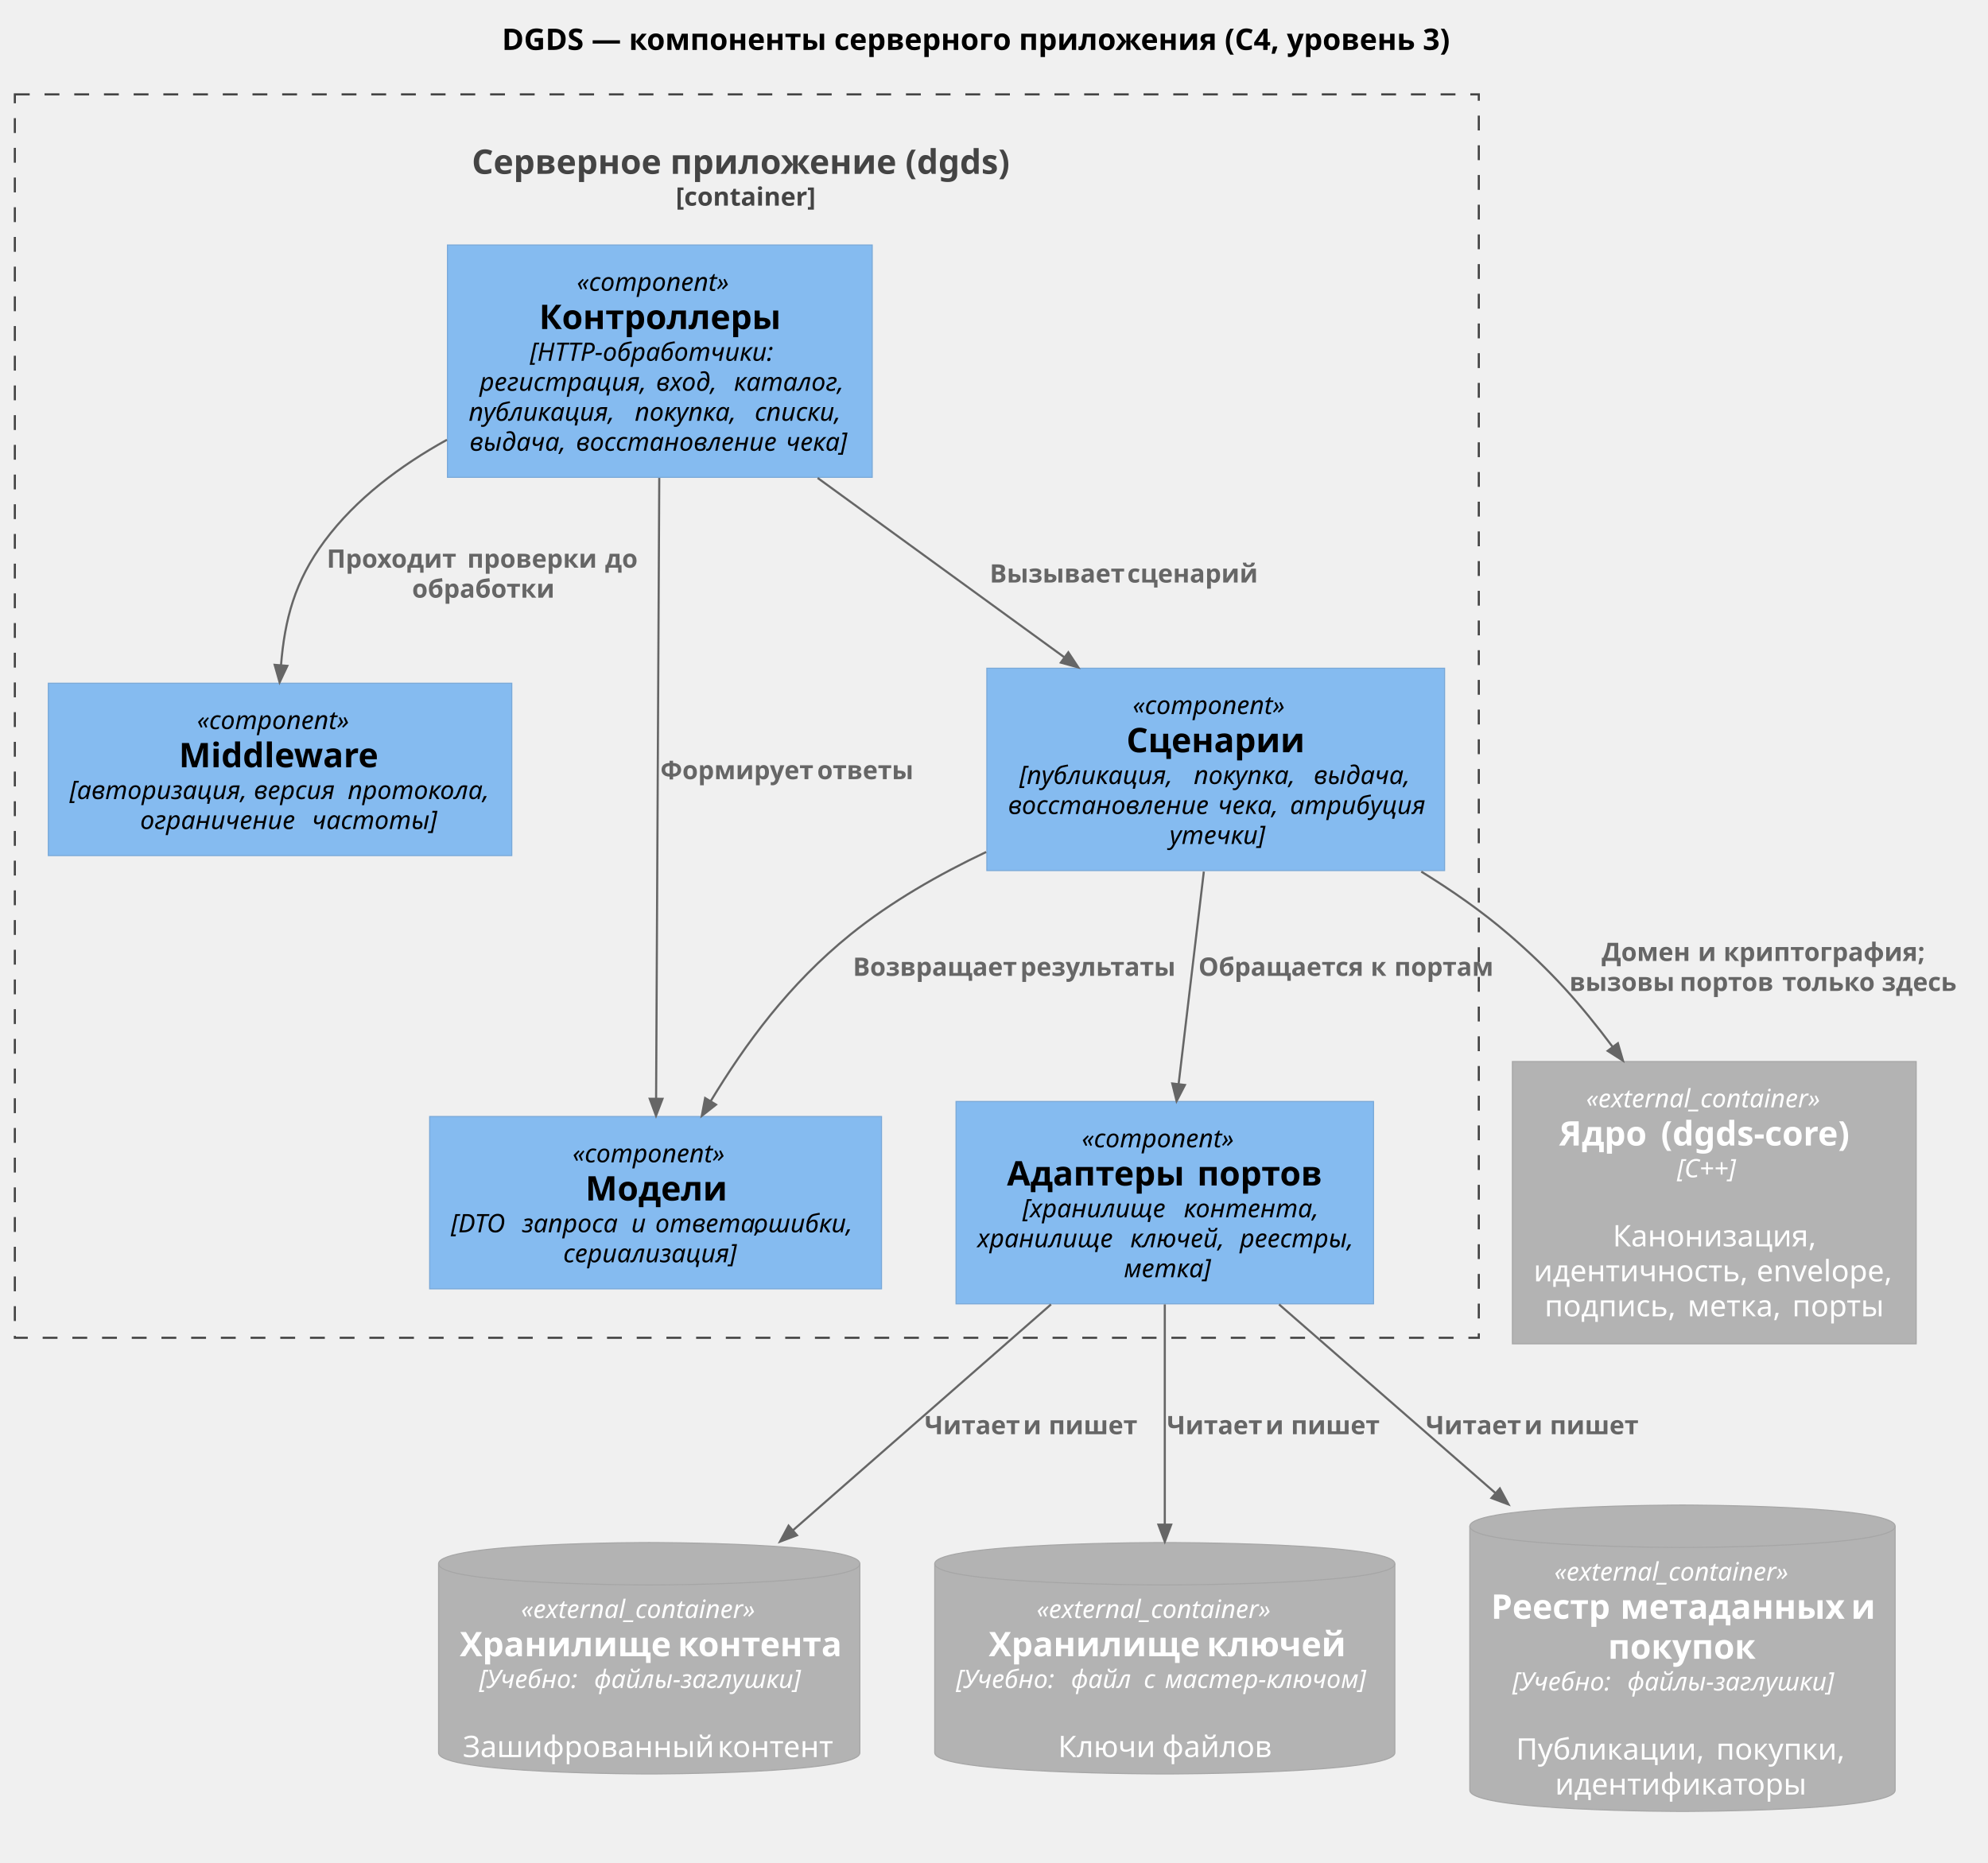
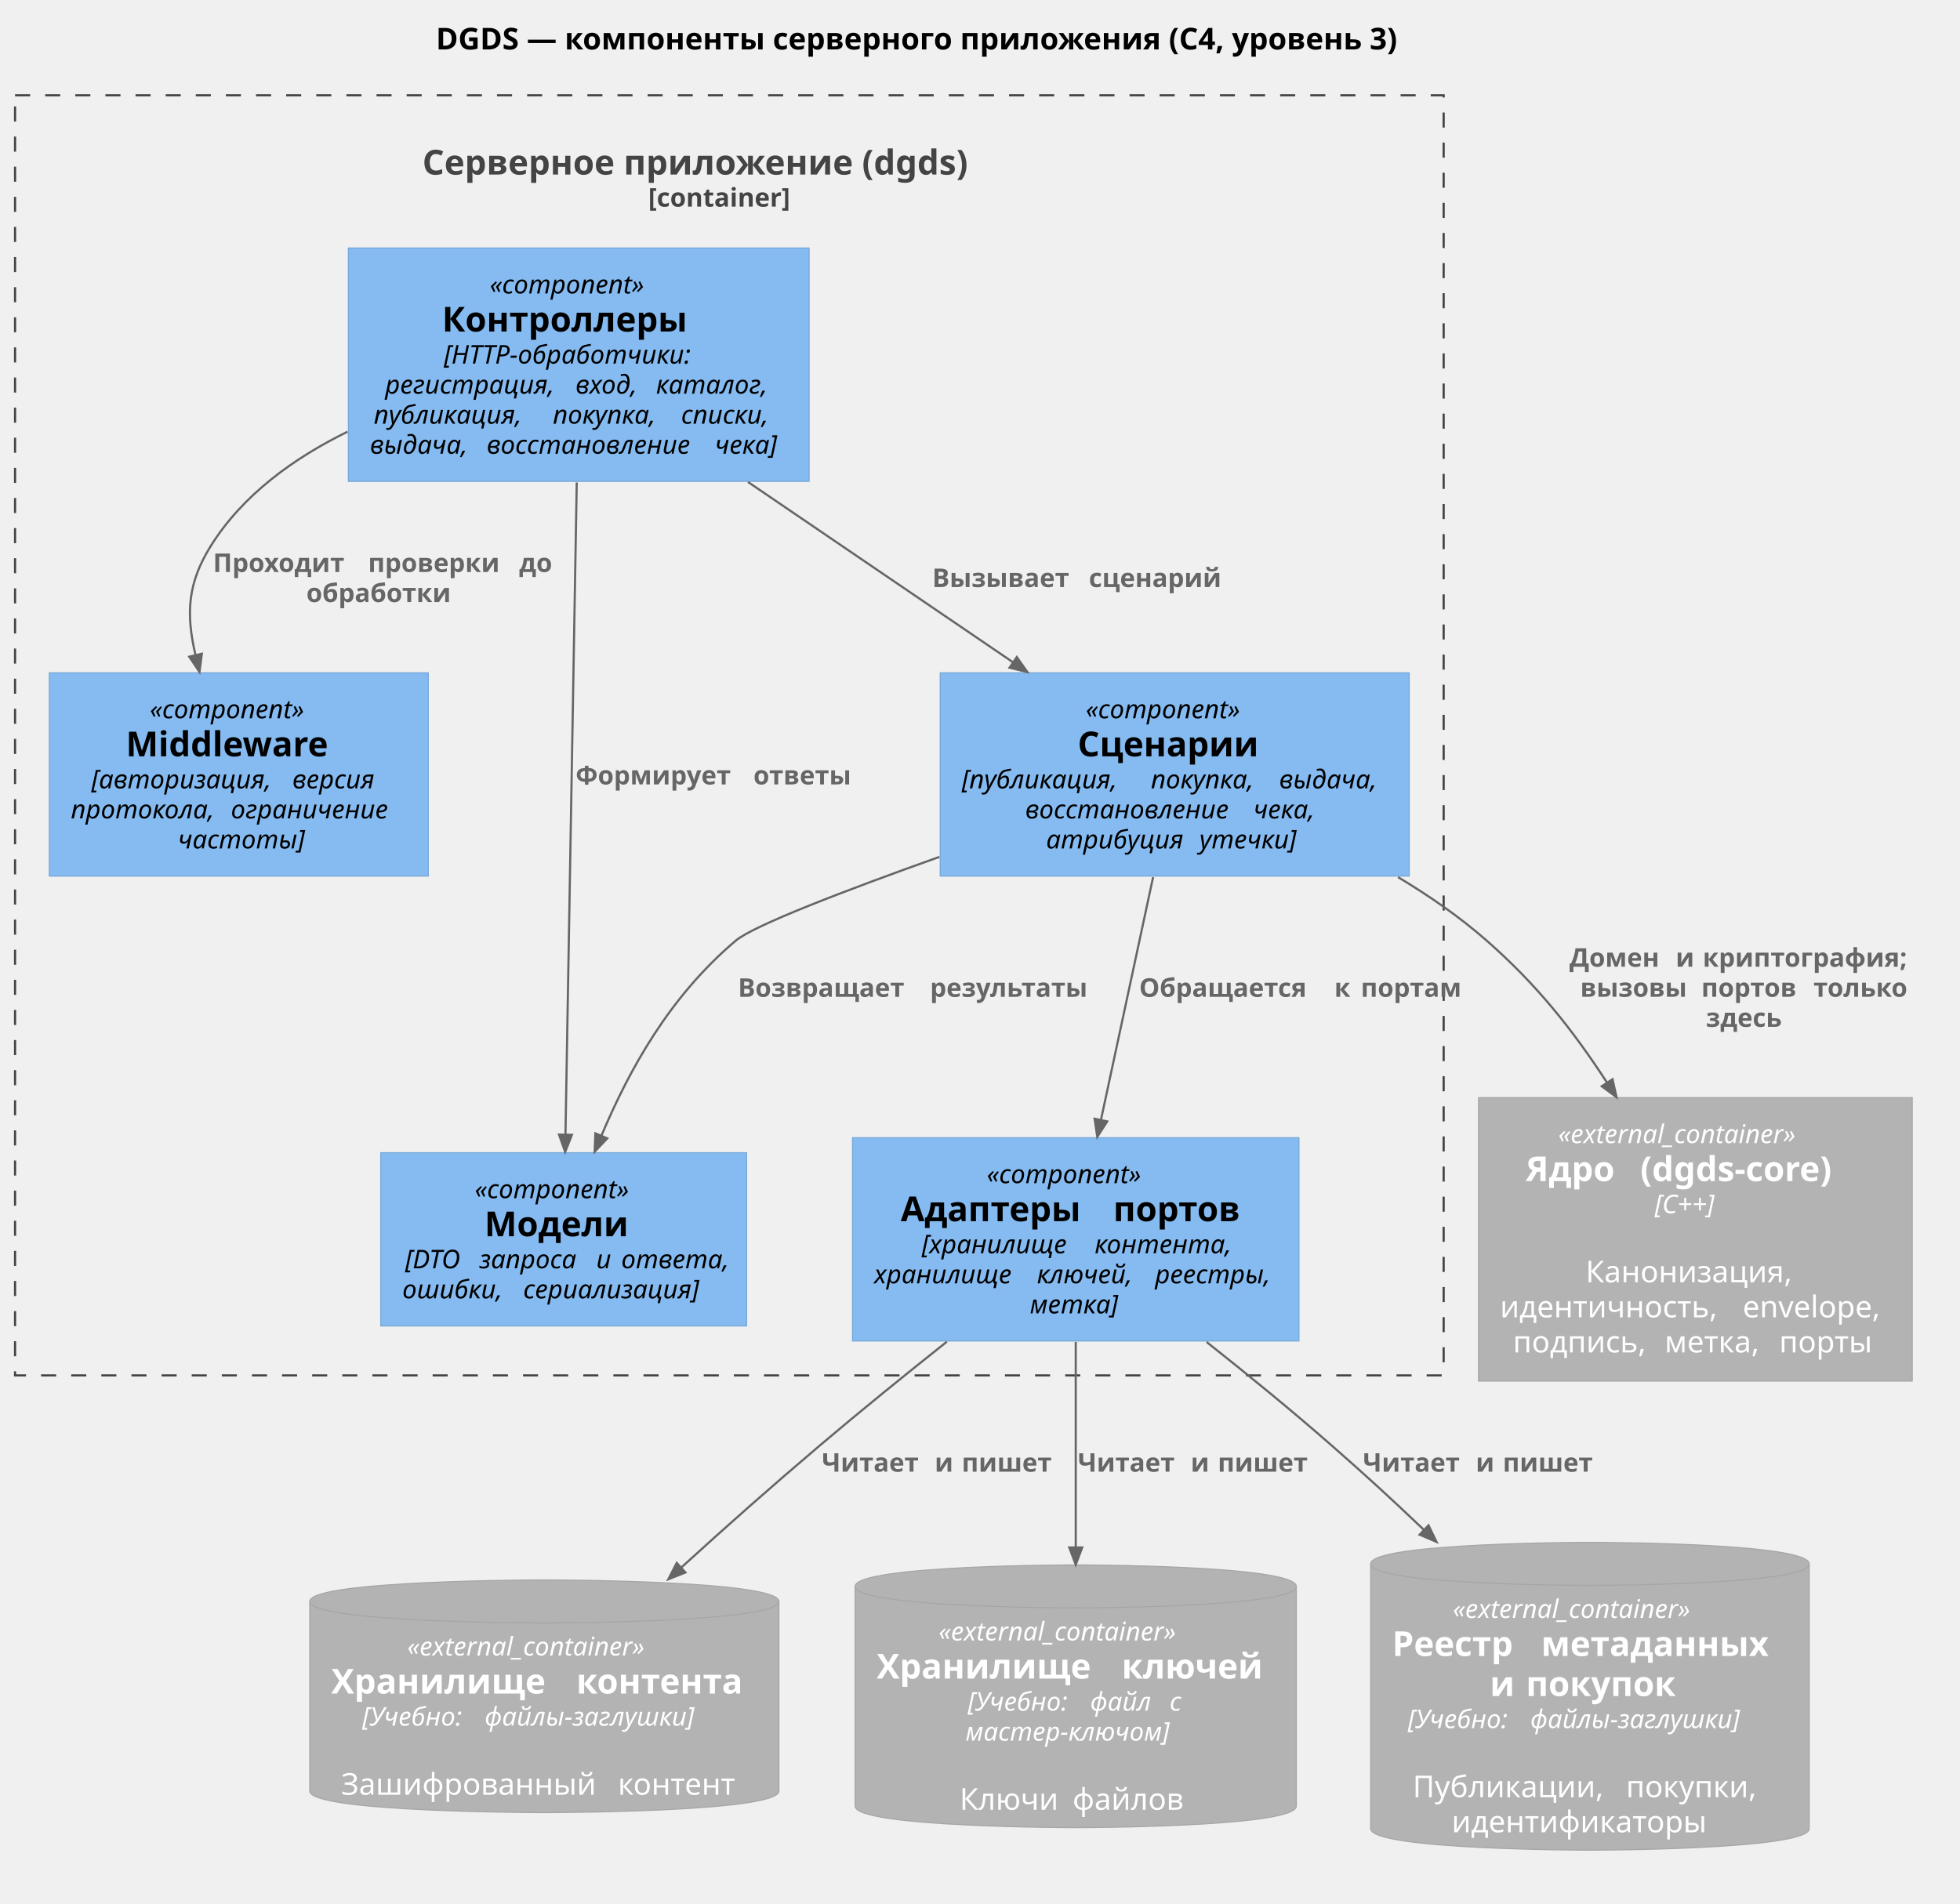
- <svg xmlns="http://www.w3.org/2000/svg" version="1.1" data-diagram-type="DESCRIPTION" style="width:937px;height:878px;background:#FFFFFF;" width="937px" height="878px" viewBox="0 0 937 878" zoomAndPan="magnify" preserveAspectRatio="none" contentStyleType="text/css">
+ <svg xmlns="http://www.w3.org/2000/svg" version="1.1" data-diagram-type="DESCRIPTION" style="width:911px;height:885px;background:#FFFFFF;" width="911px" height="885px" viewBox="0 0 911 885" zoomAndPan="magnify" preserveAspectRatio="none" contentStyleType="text/css">
  <defs />
  <g font-family="sans-serif" lengthAdjust="spacing">
    <g class="title" data-source-line="3">
-       <text x="236.566" y="23.535" fill="#000" font-size="14" textLength="457.646" font-weight="700">DGDS — компоненты серверного приложения (C4, уровень 3)</text>
+       <text x="202.61" y="22.995" fill="#000" font-size="14" textLength="499.611" font-weight="700">DGDS — компоненты серверного приложения (C4, уровень 3)</text>
    </g>
    <g class="cluster" data-qualified-name="server" id="ent0001" data-source-line="1666">
-       <rect x="7" y="44.488" width="690" height="586.1" fill="none" style="stroke:#444;stroke-width:1;stroke-dasharray:7,7;" />
-       <text x="222.367" y="81.957" fill="#444" font-size="16" textLength="259.266" font-weight="700">Серверное приложение (dgds)</text>
-       <text x="318.493" y="96.934" fill="#444" font-size="12" textLength="67.014" font-weight="700">[container]</text>
+       <rect x="7" y="44.297" width="664" height="595.1" fill="none" style="stroke:#444;stroke-width:1;stroke-dasharray:7,7;" />
+       <text x="196.328" y="81.148" fill="#444" font-size="16" textLength="285.344" font-weight="700">Серверное приложение (dgds)</text>
+       <text x="301.292" y="96.061" fill="#444" font-size="12" textLength="75.416" font-weight="700">[container]</text>
    </g>
    <g class="entity" data-qualified-name="server.middleware" id="ent0002" data-source-line="78">
-       <rect x="22.77" y="322.058" width="218.451" height="81.242" fill="#85BBF0" style="stroke:#78A8D8;stroke-width:0.5;" />
-       <text x="92.852" y="343.66" fill="#000" font-size="12" textLength="78.287" font-style="italic">«component»</text>
-       <text x="84.312" y="361.66" fill="#000" font-size="16" textLength="95.367" font-weight="700">Middleware</text>
-       <text x="32.77" y="376.636" fill="#000" font-size="12" textLength="83.057" font-style="italic">[авторизация,</text>
-       <text x="115.827" y="376.636" fill="#000" font-size="12" font-style="italic"> </text>
-       <text x="119.624" y="376.636" fill="#000" font-size="12" textLength="40.471" font-style="italic">версия</text>
-       <text x="160.094" y="376.636" fill="#000" font-size="12" font-style="italic"> </text>
-       <text x="163.891" y="376.636" fill="#000" font-size="12" textLength="67.33" font-style="italic">протокола,</text>
-       <text x="66.057" y="390.769" fill="#000" font-size="12" textLength="77.209" font-style="italic">ограничение</text>
-       <text x="143.266" y="390.769" fill="#000" font-size="12" font-style="italic"> </text>
-       <text x="147.063" y="390.769" fill="#000" font-size="12" textLength="50.871" font-style="italic">частоты]</text>
+       <rect x="22.93" y="312.767" width="176.141" height="94.5" fill="#85BBF0" style="stroke:#78A8D8;stroke-width:0.5;" />
+       <text x="69.651" y="333.906" fill="#000" font-size="12" textLength="82.699" font-style="italic">«component»</text>
+       <text x="58.516" y="351.587" fill="#000" font-size="16" textLength="104.969" font-weight="700">Middleware</text>
+       <text x="42.454" y="366.499" fill="#000" font-size="12" textLength="89.59" font-style="italic">[авторизация,</text>
+       <text x="132.044" y="366.499" fill="#000" font-size="12" font-style="italic"> </text>
+       <text x="135.859" y="366.499" fill="#000" font-size="12" textLength="43.688" font-style="italic">версия</text>
+       <text x="32.93" y="380.468" fill="#000" font-size="12" textLength="70.564" font-style="italic">протокола,</text>
+       <text x="103.494" y="380.468" fill="#000" font-size="12" font-style="italic"> </text>
+       <text x="107.309" y="380.468" fill="#000" font-size="12" textLength="81.762" font-style="italic">ограничение</text>
+       <text x="82.741" y="394.437" fill="#000" font-size="12" textLength="56.52" font-style="italic">частоты]</text>
    </g>
    <g class="entity" data-qualified-name="server.controllers" id="ent0003" data-source-line="78">
-       <rect x="210.9" y="115.488" width="200.205" height="109.508" fill="#85BBF0" style="stroke:#78A8D8;stroke-width:0.5;" />
-       <text x="271.859" y="137.09" fill="#000" font-size="12" textLength="78.287" font-style="italic">«component»</text>
-       <text x="254.088" y="155.09" fill="#000" font-size="16" textLength="113.828" font-weight="700">Контроллеры</text>
-       <text x="249.754" y="170.066" fill="#000" font-size="12" textLength="122.496" font-style="italic">[HTTP-обработчики:</text>
-       <text x="226.021" y="184.199" fill="#000" font-size="12" textLength="79.406" font-style="italic">регистрация,</text>
-       <text x="305.427" y="184.199" fill="#000" font-size="12" font-style="italic"> </text>
-       <text x="309.224" y="184.199" fill="#000" font-size="12" textLength="32.889" font-style="italic">вход,</text>
-       <text x="342.113" y="184.199" fill="#000" font-size="12" font-style="italic"> </text>
-       <text x="345.91" y="184.199" fill="#000" font-size="12" textLength="50.074" font-style="italic">каталог,</text>
-       <text x="220.9" y="198.332" fill="#000" font-size="12" textLength="74.49" font-style="italic">публикация,</text>
-       <text x="295.39" y="198.332" fill="#000" font-size="12" font-style="italic"> </text>
-       <text x="299.187" y="198.332" fill="#000" font-size="12" textLength="52.734" font-style="italic">покупка,</text>
-       <text x="351.921" y="198.332" fill="#000" font-size="12" font-style="italic"> </text>
-       <text x="355.718" y="198.332" fill="#000" font-size="12" textLength="45.387" font-style="italic">списки,</text>
-       <text x="221.313" y="212.465" fill="#000" font-size="12" textLength="46.377" font-style="italic">выдача,</text>
-       <text x="267.69" y="212.465" fill="#000" font-size="12" font-style="italic"> </text>
-       <text x="271.487" y="212.465" fill="#000" font-size="12" textLength="95.162" font-style="italic">восстановление</text>
-       <text x="366.649" y="212.465" fill="#000" font-size="12" font-style="italic"> </text>
-       <text x="370.446" y="212.465" fill="#000" font-size="12" textLength="30.246" font-style="italic">чека]</text>
+       <rect x="161.93" y="115.297" width="214.133" height="108.469" fill="#85BBF0" style="stroke:#78A8D8;stroke-width:0.5;" />
+       <text x="227.647" y="136.436" fill="#000" font-size="12" textLength="82.699" font-style="italic">«component»</text>
+       <text x="205.469" y="154.117" fill="#000" font-size="16" textLength="127.055" font-weight="700">Контроллеры</text>
+       <text x="206.319" y="169.029" fill="#000" font-size="12" textLength="125.355" font-style="italic">[HTTP-обработчики:</text>
+       <text x="178.999" y="182.998" fill="#000" font-size="12" textLength="84.662" font-style="italic">регистрация,</text>
+       <text x="263.661" y="182.998" fill="#000" font-size="12" font-style="italic"> </text>
+       <text x="267.476" y="182.998" fill="#000" font-size="12" textLength="33.627" font-style="italic">вход,</text>
+       <text x="301.103" y="182.998" fill="#000" font-size="12" font-style="italic"> </text>
+       <text x="304.917" y="182.998" fill="#000" font-size="12" textLength="54.076" font-style="italic">каталог,</text>
+       <text x="173.723" y="196.967" fill="#000" font-size="12" textLength="79.418" font-style="italic">публикация,</text>
+       <text x="253.141" y="196.967" fill="#000" font-size="12" font-style="italic"> </text>
+       <text x="256.955" y="196.967" fill="#000" font-size="12" textLength="55.799" font-style="italic">покупка,</text>
+       <text x="312.754" y="196.967" fill="#000" font-size="12" font-style="italic"> </text>
+       <text x="316.569" y="196.967" fill="#000" font-size="12" textLength="47.701" font-style="italic">списки,</text>
+       <text x="171.93" y="210.936" fill="#000" font-size="12" textLength="50.455" font-style="italic">выдача,</text>
+       <text x="222.385" y="210.936" fill="#000" font-size="12" font-style="italic"> </text>
+       <text x="226.2" y="210.936" fill="#000" font-size="12" textLength="102.293" font-style="italic">восстановление</text>
+       <text x="328.493" y="210.936" fill="#000" font-size="12" font-style="italic"> </text>
+       <text x="332.307" y="210.936" fill="#000" font-size="12" textLength="33.756" font-style="italic">чека]</text>
    </g>
    <g class="entity" data-qualified-name="server.services" id="ent0004" data-source-line="78">
-       <rect x="465.12" y="314.988" width="215.762" height="95.375" fill="#85BBF0" style="stroke:#78A8D8;stroke-width:0.5;" />
-       <text x="533.857" y="336.59" fill="#000" font-size="12" textLength="78.287" font-style="italic">«component»</text>
-       <text x="530.923" y="354.59" fill="#000" font-size="16" textLength="84.156" font-weight="700">Сценарии</text>
-       <text x="480.452" y="369.566" fill="#000" font-size="12" textLength="78.393" font-style="italic">[публикация,</text>
-       <text x="558.845" y="369.566" fill="#000" font-size="12" font-style="italic"> </text>
-       <text x="562.641" y="369.566" fill="#000" font-size="12" textLength="52.734" font-style="italic">покупка,</text>
-       <text x="615.376" y="369.566" fill="#000" font-size="12" font-style="italic"> </text>
-       <text x="619.173" y="369.566" fill="#000" font-size="12" textLength="46.377" font-style="italic">выдача,</text>
-       <text x="475.12" y="383.699" fill="#000" font-size="12" textLength="95.162" font-style="italic">восстановление</text>
-       <text x="570.282" y="383.699" fill="#000" font-size="12" font-style="italic"> </text>
-       <text x="574.079" y="383.699" fill="#000" font-size="12" textLength="30.141" font-style="italic">чека,</text>
-       <text x="604.22" y="383.699" fill="#000" font-size="12" font-style="italic"> </text>
-       <text x="608.016" y="383.699" fill="#000" font-size="12" textLength="62.865" font-style="italic">атрибуция</text>
-       <text x="551.26" y="397.832" fill="#000" font-size="12" textLength="43.482" font-style="italic">утечки]</text>
+       <rect x="437.01" y="312.767" width="217.982" height="94.5" fill="#85BBF0" style="stroke:#78A8D8;stroke-width:0.5;" />
+       <text x="504.652" y="333.906" fill="#000" font-size="12" textLength="82.699" font-style="italic">«component»</text>
+       <text x="500.911" y="351.587" fill="#000" font-size="16" textLength="90.18" font-weight="700">Сценарии</text>
+       <text x="447.01" y="366.499" fill="#000" font-size="12" textLength="84.1" font-style="italic">[публикация,</text>
+       <text x="531.11" y="366.499" fill="#000" font-size="12" font-style="italic"> </text>
+       <text x="534.924" y="366.499" fill="#000" font-size="12" textLength="55.799" font-style="italic">покупка,</text>
+       <text x="590.723" y="366.499" fill="#000" font-size="12" font-style="italic"> </text>
+       <text x="594.537" y="366.499" fill="#000" font-size="12" textLength="50.455" font-style="italic">выдача,</text>
+       <text x="476.503" y="380.468" fill="#000" font-size="12" textLength="102.293" font-style="italic">восстановление</text>
+       <text x="578.796" y="380.468" fill="#000" font-size="12" font-style="italic"> </text>
+       <text x="582.611" y="380.468" fill="#000" font-size="12" textLength="32.889" font-style="italic">чека,</text>
+       <text x="486.224" y="394.437" fill="#000" font-size="12" textLength="67.447" font-style="italic">атрибуция</text>
+       <text x="553.671" y="394.437" fill="#000" font-size="12" font-style="italic"> </text>
+       <text x="557.486" y="394.437" fill="#000" font-size="12" textLength="48.293" font-style="italic">утечки]</text>
    </g>
    <g class="entity" data-qualified-name="server.models" id="ent0005" data-source-line="78">
-       <rect x="202.51" y="526.278" width="212.973" height="81.242" fill="#85BBF0" style="stroke:#78A8D8;stroke-width:0.5;" />
-       <text x="269.853" y="547.88" fill="#000" font-size="12" textLength="78.287" font-style="italic">«component»</text>
-       <text x="275.914" y="565.88" fill="#000" font-size="16" textLength="66.164" font-weight="700">Модели</text>
-       <text x="212.51" y="580.856" fill="#000" font-size="12" textLength="29.801" font-style="italic">[DTO</text>
-       <text x="242.311" y="580.856" fill="#000" font-size="12" font-style="italic"> </text>
-       <text x="246.108" y="580.856" fill="#000" font-size="12" textLength="47.607" font-style="italic">запроса</text>
-       <text x="293.715" y="580.856" fill="#000" font-size="12" font-style="italic"> </text>
-       <text x="297.512" y="580.856" fill="#000" font-size="12" font-style="italic">и</text>
-       <text x="305.03" y="580.856" fill="#000" font-size="12" font-style="italic"> </text>
-       <text x="308.826" y="580.856" fill="#000" font-size="12" textLength="42.639" font-style="italic">ответа,</text>
-       <text x="351.465" y="580.856" fill="#000" font-size="12" font-style="italic"> </text>
-       <text x="355.262" y="580.856" fill="#000" font-size="12" textLength="50.221" font-style="italic">ошибки,</text>
-       <text x="265.467" y="594.989" fill="#000" font-size="12" textLength="87.059" font-style="italic">сериализация]</text>
+       <rect x="176.99" y="535.877" width="170.018" height="80.531" fill="#85BBF0" style="stroke:#78A8D8;stroke-width:0.5;" />
+       <text x="220.649" y="557.016" fill="#000" font-size="12" textLength="82.699" font-style="italic">«component»</text>
+       <text x="225.19" y="574.697" fill="#000" font-size="16" textLength="73.617" font-weight="700">Модели</text>
+       <text x="188.311" y="589.609" fill="#000" font-size="12" textLength="30.697" font-style="italic">[DTO</text>
+       <text x="219.009" y="589.609" fill="#000" font-size="12" font-style="italic"> </text>
+       <text x="222.823" y="589.609" fill="#000" font-size="12" textLength="50.49" font-style="italic">запроса</text>
+       <text x="273.313" y="589.609" fill="#000" font-size="12" font-style="italic"> </text>
+       <text x="277.128" y="589.609" fill="#000" font-size="12" font-style="italic">и</text>
+       <text x="284.927" y="589.609" fill="#000" font-size="12" font-style="italic"> </text>
+       <text x="288.741" y="589.609" fill="#000" font-size="12" textLength="46.945" font-style="italic">ответа,</text>
+       <text x="186.99" y="603.578" fill="#000" font-size="12" textLength="52.383" font-style="italic">ошибки,</text>
+       <text x="239.373" y="603.578" fill="#000" font-size="12" font-style="italic"> </text>
+       <text x="243.187" y="603.578" fill="#000" font-size="12" textLength="93.82" font-style="italic">сериализация]</text>
    </g>
    <g class="entity" data-qualified-name="server.adapters" id="ent0006" data-source-line="78">
-       <rect x="450.61" y="519.208" width="196.777" height="95.375" fill="#85BBF0" style="stroke:#78A8D8;stroke-width:0.5;" />
-       <text x="509.855" y="540.81" fill="#000" font-size="12" textLength="78.287" font-style="italic">«component»</text>
-       <text x="474.608" y="558.81" fill="#000" font-size="16" textLength="84.359" font-weight="700">Адаптеры</text>
-       <text x="558.967" y="558.81" fill="#000" font-size="16" font-weight="700"> </text>
-       <text x="564.241" y="558.81" fill="#000" font-size="16" textLength="59.148" font-weight="700">портов</text>
-       <text x="481.935" y="573.786" fill="#000" font-size="12" textLength="72.211" font-style="italic">[хранилище</text>
-       <text x="554.146" y="573.786" fill="#000" font-size="12" font-style="italic"> </text>
-       <text x="557.943" y="573.786" fill="#000" font-size="12" textLength="58.119" font-style="italic">контента,</text>
-       <text x="460.61" y="587.919" fill="#000" font-size="12" textLength="68.309" font-style="italic">хранилище</text>
-       <text x="528.919" y="587.919" fill="#000" font-size="12" font-style="italic"> </text>
-       <text x="532.715" y="587.919" fill="#000" font-size="12" textLength="47.848" font-style="italic">ключей,</text>
-       <text x="580.563" y="587.919" fill="#000" font-size="12" font-style="italic"> </text>
-       <text x="584.36" y="587.919" fill="#000" font-size="12" textLength="53.027" font-style="italic">реестры,</text>
-       <text x="529.698" y="602.052" fill="#000" font-size="12" textLength="38.602" font-style="italic">метка]</text>
+       <rect x="396.26" y="528.897" width="207.482" height="94.5" fill="#85BBF0" style="stroke:#78A8D8;stroke-width:0.5;" />
+       <text x="458.652" y="550.036" fill="#000" font-size="12" textLength="82.699" font-style="italic">«component»</text>
+       <text x="418.669" y="567.717" fill="#000" font-size="16" textLength="93.203" font-weight="700">Адаптеры</text>
+       <text x="511.872" y="567.717" fill="#000" font-size="16" font-weight="700"> </text>
+       <text x="517.443" y="567.717" fill="#000" font-size="16" textLength="63.891" font-weight="700">портов</text>
+       <text x="428.411" y="582.629" fill="#000" font-size="12" textLength="76.553" font-style="italic">[хранилище</text>
+       <text x="504.964" y="582.629" fill="#000" font-size="12" font-style="italic"> </text>
+       <text x="508.779" y="582.629" fill="#000" font-size="12" textLength="62.813" font-style="italic">контента,</text>
+       <text x="406.26" y="596.598" fill="#000" font-size="12" textLength="71.871" font-style="italic">хранилище</text>
+       <text x="478.131" y="596.598" fill="#000" font-size="12" font-style="italic"> </text>
+       <text x="481.946" y="596.598" fill="#000" font-size="12" textLength="51.105" font-style="italic">ключей,</text>
+       <text x="533.051" y="596.598" fill="#000" font-size="12" font-style="italic"> </text>
+       <text x="536.865" y="596.598" fill="#000" font-size="12" textLength="56.877" font-style="italic">реестры,</text>
+       <text x="478.647" y="610.567" fill="#000" font-size="12" textLength="42.709" font-style="italic">метка]</text>
    </g>
    <g class="entity" data-qualified-name="blobs" id="ent0007" data-source-line="87">
-       <path d="M206.71,737.098 C206.71,727.098 305.995,727.098 305.995,727.098 C305.995,727.098 405.28,727.098 405.28,737.098 L405.28,826.184 C405.28,836.184 305.995,836.184 305.995,836.184 C305.995,836.184 206.71,836.184 206.71,826.184 L206.71,737.098" style="stroke:#A6A6A6;stroke-width:0.5;" fill="#B3B3B3" />
-       <path d="M206.71,737.098 C206.71,747.098 305.995,747.098 305.995,747.098 C305.995,747.098 405.28,747.098 405.28,737.098" style="stroke:#A6A6A6;stroke-width:0.5;" fill="none" />
-       <text x="245.576" y="762.7" fill="#FFF" font-size="12" textLength="120.838" font-style="italic">«external_container»</text>
-       <text x="216.71" y="780.7" fill="#FFF" font-size="16" textLength="97.477" font-weight="700">Хранилище</text>
-       <text x="314.187" y="780.7" fill="#FFF" font-size="16" font-weight="700"> </text>
-       <text x="319.46" y="780.7" fill="#FFF" font-size="16" textLength="75.82" font-weight="700">контента</text>
-       <text x="225.804" y="795.676" fill="#FFF" font-size="12" textLength="50.414" font-style="italic">[Учебно:</text>
-       <text x="276.218" y="795.676" fill="#FFF" font-size="12" font-style="italic"> </text>
-       <text x="280.015" y="795.676" fill="#FFF" font-size="12" textLength="106.172" font-style="italic">файлы-заглушки]</text>
-       <text x="303.78" y="811.743" fill="#FFF" font-size="14"> </text>
-       <text x="218.14" y="828.231" fill="#FFF" font-size="14" textLength="115.637">Зашифрованный</text>
-       <text x="333.776" y="828.231" fill="#FFF" font-size="14"> </text>
-       <text x="338.206" y="828.231" fill="#FFF" font-size="14" textLength="55.645">контент</text>
+       <path d="M143.98,744.477 C143.98,734.477 253.003,734.477 253.003,734.477 C253.003,734.477 362.027,734.477 362.027,744.477 L362.027,832.633 C362.027,842.633 253.003,842.633 253.003,842.633 C253.003,842.633 143.98,842.633 143.98,832.633 L143.98,744.477" style="stroke:#A6A6A6;stroke-width:0.5;" fill="#B3B3B3" />
+       <path d="M143.98,744.477 C143.98,754.477 253.003,754.477 253.003,754.477 C253.003,754.477 362.027,754.477 362.027,744.477" style="stroke:#A6A6A6;stroke-width:0.5;" fill="none" />
+       <text x="189.268" y="769.616" fill="#FFF" font-size="12" textLength="127.471" font-style="italic">«external_container»</text>
+       <text x="153.98" y="787.297" fill="#FFF" font-size="16" textLength="108.32" font-weight="700">Хранилище</text>
+       <text x="262.3" y="787.297" fill="#FFF" font-size="16" font-weight="700"> </text>
+       <text x="267.871" y="787.297" fill="#FFF" font-size="16" textLength="84.156" font-weight="700">контента</text>
+       <text x="168.344" y="802.209" fill="#FFF" font-size="12" textLength="53.098" font-style="italic">[Учебно:</text>
+       <text x="221.442" y="802.209" fill="#FFF" font-size="12" font-style="italic"> </text>
+       <text x="225.256" y="802.209" fill="#FFF" font-size="12" textLength="112.406" font-style="italic">файлы-заглушки]</text>
+       <text x="250.778" y="818.034" fill="#FFF" font-size="14"> </text>
+       <text x="158.565" y="834.331" fill="#FFF" font-size="14" textLength="124.175">Зашифрованный</text>
+       <text x="282.74" y="834.331" fill="#FFF" font-size="14"> </text>
+       <text x="287.19" y="834.331" fill="#FFF" font-size="14" textLength="60.252">контент</text>
    </g>
    <g class="entity" data-qualified-name="keys" id="ent0008" data-source-line="87">
-       <path d="M440.57,737.098 C440.57,727.098 549.002,727.098 549.002,727.098 C549.002,727.098 657.433,727.098 657.433,737.098 L657.433,826.184 C657.433,836.184 549.002,836.184 549.002,836.184 C549.002,836.184 440.57,836.184 440.57,826.184 L440.57,737.098" style="stroke:#A6A6A6;stroke-width:0.5;" fill="#B3B3B3" />
-       <path d="M440.57,737.098 C440.57,747.098 549.002,747.098 549.002,747.098 C549.002,747.098 657.433,747.098 657.433,737.098" style="stroke:#A6A6A6;stroke-width:0.5;" fill="none" />
-       <text x="488.583" y="762.7" fill="#FFF" font-size="12" textLength="120.838" font-style="italic">«external_container»</text>
-       <text x="466.029" y="780.7" fill="#FFF" font-size="16" textLength="97.477" font-weight="700">Хранилище</text>
-       <text x="563.506" y="780.7" fill="#FFF" font-size="16" font-weight="700"> </text>
-       <text x="568.779" y="780.7" fill="#FFF" font-size="16" textLength="63.195" font-weight="700">ключей</text>
-       <text x="450.57" y="795.676" fill="#FFF" font-size="12" textLength="50.414" font-style="italic">[Учебно:</text>
-       <text x="500.984" y="795.676" fill="#FFF" font-size="12" font-style="italic"> </text>
-       <text x="504.781" y="795.676" fill="#FFF" font-size="12" textLength="30.48" font-style="italic">файл</text>
-       <text x="535.261" y="795.676" fill="#FFF" font-size="12" font-style="italic"> </text>
-       <text x="539.058" y="795.676" fill="#FFF" font-size="12" font-style="italic">с</text>
-       <text x="545.205" y="795.676" fill="#FFF" font-size="12" font-style="italic"> </text>
-       <text x="549.002" y="795.676" fill="#FFF" font-size="12" textLength="98.432" font-style="italic">мастер-ключом]</text>
-       <text x="546.787" y="811.743" fill="#FFF" font-size="14"> </text>
-       <text x="498.706" y="828.231" fill="#FFF" font-size="14" textLength="44.652">Ключи</text>
-       <text x="543.359" y="828.231" fill="#FFF" font-size="14"> </text>
-       <text x="547.788" y="828.231" fill="#FFF" font-size="14" textLength="51.509">файлов</text>
+       <path d="M397.46,737.497 C397.46,727.497 499.995,727.497 499.995,727.497 C499.995,727.497 602.53,727.497 602.53,737.497 L602.53,839.622 C602.53,849.622 499.995,849.622 499.995,849.622 C499.995,849.622 397.46,849.622 397.46,839.622 L397.46,737.497" style="stroke:#A6A6A6;stroke-width:0.5;" fill="#B3B3B3" />
+       <path d="M397.46,737.497 C397.46,747.497 499.995,747.497 499.995,747.497 C499.995,747.497 602.53,747.497 602.53,737.497" style="stroke:#A6A6A6;stroke-width:0.5;" fill="none" />
+       <text x="436.26" y="762.636" fill="#FFF" font-size="12" textLength="127.471" font-style="italic">«external_container»</text>
+       <text x="407.46" y="780.317" fill="#FFF" font-size="16" textLength="108.32" font-weight="700">Хранилище</text>
+       <text x="515.78" y="780.317" fill="#FFF" font-size="16" font-weight="700"> </text>
+       <text x="521.351" y="780.317" fill="#FFF" font-size="16" textLength="71.18" font-weight="700">ключей</text>
+       <text x="449.792" y="795.229" fill="#FFF" font-size="12" textLength="53.098" font-style="italic">[Учебно:</text>
+       <text x="502.89" y="795.229" fill="#FFF" font-size="12" font-style="italic"> </text>
+       <text x="506.704" y="795.229" fill="#FFF" font-size="12" textLength="33.082" font-style="italic">файл</text>
+       <text x="539.786" y="795.229" fill="#FFF" font-size="12" font-style="italic"> </text>
+       <text x="543.601" y="795.229" fill="#FFF" font-size="12" font-style="italic">с</text>
+       <text x="448.74" y="809.198" fill="#FFF" font-size="12" textLength="102.51" font-style="italic">мастер-ключом]</text>
+       <text x="497.77" y="825.023" fill="#FFF" font-size="14"> </text>
+       <text x="446.043" y="841.32" fill="#FFF" font-size="14" textLength="48.043">Ключи</text>
+       <text x="494.085" y="841.32" fill="#FFF" font-size="14"> </text>
+       <text x="498.536" y="841.32" fill="#FFF" font-size="14" textLength="55.412">файлов</text>
    </g>
    <g class="entity" data-qualified-name="meta" id="ent0009" data-source-line="87">
-       <path d="M692.77,719.428 C692.77,709.428 793,709.428 793,709.428 C793,709.428 893.231,709.428 893.231,719.428 L893.231,843.846 C893.231,853.846 793,853.846 793,853.846 C793,853.846 692.77,853.846 692.77,843.846 L692.77,719.428" style="stroke:#A6A6A6;stroke-width:0.5;" fill="#B3B3B3" />
-       <path d="M692.77,719.428 C692.77,729.428 793,729.428 793,729.428 C793,729.428 893.231,729.428 893.231,719.428" style="stroke:#A6A6A6;stroke-width:0.5;" fill="none" />
-       <text x="732.582" y="745.03" fill="#FFF" font-size="12" textLength="120.838" font-style="italic">«external_container»</text>
-       <text x="702.77" y="763.03" fill="#FFF" font-size="16" textLength="55.68" font-weight="700">Реестр</text>
-       <text x="758.45" y="763.03" fill="#FFF" font-size="16" font-weight="700"> </text>
-       <text x="763.723" y="763.03" fill="#FFF" font-size="16" textLength="103.438" font-weight="700">метаданных</text>
-       <text x="867.161" y="763.03" fill="#FFF" font-size="16" font-weight="700"> </text>
-       <text x="872.434" y="763.03" fill="#FFF" font-size="16" font-weight="700">и</text>
-       <text x="757.907" y="781.874" fill="#FFF" font-size="16" textLength="70.188" font-weight="700">покупок</text>
-       <text x="712.809" y="796.85" fill="#FFF" font-size="12" textLength="50.414" font-style="italic">[Учебно:</text>
-       <text x="763.223" y="796.85" fill="#FFF" font-size="12" font-style="italic"> </text>
-       <text x="767.02" y="796.85" fill="#FFF" font-size="12" textLength="106.172" font-style="italic">файлы-заглушки]</text>
-       <text x="790.786" y="812.917" fill="#FFF" font-size="14"> </text>
-       <text x="714.562" y="829.405" fill="#FFF" font-size="14" textLength="89.886">Публикации,</text>
-       <text x="804.447" y="829.405" fill="#FFF" font-size="14"> </text>
-       <text x="808.877" y="829.405" fill="#FFF" font-size="14" textLength="62.563">покупки,</text>
-       <text x="732.954" y="845.893" fill="#FFF" font-size="14" textLength="120.094">идентификаторы</text>
+       <path d="M637.09,727.017 C637.09,717.017 739.004,717.017 739.004,717.017 C739.004,717.017 840.918,717.017 840.918,727.017 L840.918,850.095 C840.918,860.095 739.004,860.095 739.004,860.095 C739.004,860.095 637.09,860.095 637.09,850.095 L637.09,727.017" style="stroke:#A6A6A6;stroke-width:0.5;" fill="#B3B3B3" />
+       <path d="M637.09,727.017 C637.09,737.017 739.004,737.017 739.004,737.017 C739.004,737.017 840.918,737.017 840.918,727.017" style="stroke:#A6A6A6;stroke-width:0.5;" fill="none" />
+       <text x="675.269" y="752.156" fill="#FFF" font-size="12" textLength="127.471" font-style="italic">«external_container»</text>
+       <text x="647.09" y="769.837" fill="#FFF" font-size="16" textLength="63.641" font-weight="700">Реестр</text>
+       <text x="710.731" y="769.837" fill="#FFF" font-size="16" font-weight="700"> </text>
+       <text x="716.301" y="769.837" fill="#FFF" font-size="16" textLength="114.617" font-weight="700">метаданных</text>
+       <text x="692.492" y="788.462" fill="#FFF" font-size="16" font-weight="700">и</text>
+       <text x="703.703" y="788.462" fill="#FFF" font-size="16" font-weight="700"> </text>
+       <text x="709.274" y="788.462" fill="#FFF" font-size="16" textLength="76.242" font-weight="700">покупок</text>
+       <text x="654.345" y="803.374" fill="#FFF" font-size="12" textLength="53.098" font-style="italic">[Учебно:</text>
+       <text x="707.443" y="803.374" fill="#FFF" font-size="12" font-style="italic"> </text>
+       <text x="711.257" y="803.374" fill="#FFF" font-size="12" textLength="112.406" font-style="italic">файлы-заглушки]</text>
+       <text x="736.779" y="819.199" fill="#FFF" font-size="14"> </text>
+       <text x="656.617" y="835.496" fill="#FFF" font-size="14" textLength="94.705">Публикации,</text>
+       <text x="751.322" y="835.496" fill="#FFF" font-size="14"> </text>
+       <text x="755.773" y="835.496" fill="#FFF" font-size="14" textLength="65.618">покупки,</text>
+       <text x="674.722" y="851.793" fill="#FFF" font-size="14" textLength="128.563">идентификаторы</text>
    </g>
    <g class="entity" data-qualified-name="core" id="ent0010" data-source-line="83">
-       <rect x="712.84" y="500.368" width="190.311" height="133.063" fill="#B3B3B3" style="stroke:#A6A6A6;stroke-width:0.5;" />
-       <text x="747.576" y="521.97" fill="#FFF" font-size="12" textLength="120.838" font-style="italic">«external_container»</text>
-       <text x="734.878" y="539.97" fill="#FFF" font-size="16" textLength="42.695" font-weight="700">Ядро</text>
-       <text x="777.573" y="539.97" fill="#FFF" font-size="16" font-weight="700"> </text>
-       <text x="782.847" y="539.97" fill="#FFF" font-size="16" textLength="98.266" font-weight="700">(dgds-core)</text>
-       <text x="790.403" y="554.946" fill="#FFF" font-size="12" textLength="35.186" font-style="italic">[C++]</text>
-       <text x="805.78" y="571.013" fill="#FFF" font-size="14"> </text>
-       <text x="760.127" y="587.501" fill="#FFF" font-size="14" textLength="95.737">Канонизация,</text>
-       <text x="722.84" y="603.989" fill="#FFF" font-size="14" textLength="100.659">идентичность,</text>
-       <text x="823.499" y="603.989" fill="#FFF" font-size="14"> </text>
-       <text x="827.929" y="603.989" fill="#FFF" font-size="14" textLength="65.222">envelope,</text>
-       <text x="728.039" y="620.478" fill="#FFF" font-size="14" textLength="62.918">подпись,</text>
-       <text x="790.957" y="620.478" fill="#FFF" font-size="14"> </text>
-       <text x="795.386" y="620.478" fill="#FFF" font-size="14" textLength="44.912">метка,</text>
-       <text x="840.298" y="620.478" fill="#FFF" font-size="14"> </text>
-       <text x="844.728" y="620.478" fill="#FFF" font-size="14" textLength="43.224">порты</text>
+       <rect x="687.21" y="510.267" width="201.583" height="131.75" fill="#B3B3B3" style="stroke:#A6A6A6;stroke-width:0.5;" />
+       <text x="724.266" y="531.406" fill="#FFF" font-size="12" textLength="127.471" font-style="italic">«external_container»</text>
+       <text x="709.189" y="549.087" fill="#FFF" font-size="16" textLength="47.688" font-weight="700">Ядро</text>
+       <text x="756.877" y="549.087" fill="#FFF" font-size="16" font-weight="700"> </text>
+       <text x="762.447" y="549.087" fill="#FFF" font-size="16" textLength="104.367" font-weight="700">(dgds-core)</text>
+       <text x="769.076" y="563.999" fill="#FFF" font-size="12" textLength="37.852" font-style="italic">[C++]</text>
+       <text x="785.776" y="579.824" fill="#FFF" font-size="14"> </text>
+       <text x="736.995" y="596.121" fill="#FFF" font-size="14" textLength="102.013">Канонизация,</text>
+       <text x="697.21" y="612.418" fill="#FFF" font-size="14" textLength="108.343">идентичность,</text>
+       <text x="805.553" y="612.418" fill="#FFF" font-size="14"> </text>
+       <text x="810.003" y="612.418" fill="#FFF" font-size="14" textLength="68.79">envelope,</text>
+       <text x="703.212" y="628.715" fill="#FFF" font-size="14" textLength="66.049">подпись,</text>
+       <text x="769.261" y="628.715" fill="#FFF" font-size="14"> </text>
+       <text x="773.711" y="628.715" fill="#FFF" font-size="14" textLength="48.815">метка,</text>
+       <text x="822.526" y="628.715" fill="#FFF" font-size="14"> </text>
+       <text x="826.977" y="628.715" fill="#FFF" font-size="14" textLength="45.814">порты</text>
    </g>
    <g class="link" data-entity-1="ent0003" data-entity-2="ent0002" id="lnk11" data-source-line="1779" data-link-type="dependency">
-       <path d="M210.65,207.298 C188.79,219.398 167.81,235.058 153,254.988 C138.87,274.008 134.201,292.055 132.441,313.625" style="stroke:#666;stroke-width:1;" fill="none" id="controllers-to-middleware" />
-       <polygon points="131.79,321.598,135.431,313.869,129.451,313.381,131.79,321.598" fill="#666" style="stroke:#666;stroke-width:1;stroke-linejoin:miter;stroke-miterlimit:10;" />
-       <text x="154" y="267.59" fill="#666" font-size="12" textLength="62.268" font-weight="700">Проходит</text>
-       <text x="216.268" y="267.59" fill="#666" font-size="12" font-weight="700"> </text>
-       <text x="220.223" y="267.59" fill="#666" font-size="12" textLength="60.99" font-weight="700">проверки</text>
-       <text x="281.213" y="267.59" fill="#666" font-size="12" font-weight="700"> </text>
-       <text x="285.168" y="267.59" fill="#666" font-size="12" textLength="16.102" font-weight="700">до</text>
-       <text x="194.207" y="281.723" fill="#666" font-size="12" textLength="66.855" font-weight="700">обработки</text>
+       <path d="M161.51,200.697 C136.45,213.007 112.79,230.117 98,253.767 C87.21,271.017 86.329,285.199 90.889,304.599" style="stroke:#666;stroke-width:1;" fill="none" id="controllers-to-middleware" />
+       <polygon points="92.72,312.387,93.81,303.913,87.969,305.286,92.72,312.387" fill="#666" style="stroke:#666;stroke-width:1;stroke-linejoin:miter;stroke-miterlimit:10;" />
+       <text x="99" y="265.906" fill="#666" font-size="12" textLength="67.916" font-weight="700">Проходит</text>
+       <text x="166.916" y="265.906" fill="#666" font-size="12" font-weight="700"> </text>
+       <text x="171.094" y="265.906" fill="#666" font-size="12" textLength="66" font-weight="700">проверки</text>
+       <text x="237.094" y="265.906" fill="#666" font-size="12" font-weight="700"> </text>
+       <text x="241.271" y="265.906" fill="#666" font-size="12" textLength="17.936" font-weight="700">до</text>
+       <text x="142.383" y="279.874" fill="#666" font-size="12" textLength="73.441" font-weight="700">обработки</text>
    </g>
    <g class="link" data-entity-1="ent0003" data-entity-2="ent0004" id="lnk12" data-source-line="1779" data-link-type="dependency">
-       <path d="M385.38,225.298 C424.11,253.458 464.539,282.845 501.769,309.905" style="stroke:#666;stroke-width:1;" fill="none" id="controllers-to-services" />
-       <polygon points="508.24,314.608,503.533,307.478,500.005,312.331,508.24,314.608" fill="#666" style="stroke:#666;stroke-width:1;stroke-linejoin:miter;stroke-miterlimit:10;" />
-       <text x="466.47" y="274.59" fill="#666" font-size="12" textLength="60.873" font-weight="700">Вызывает</text>
-       <text x="527.343" y="274.59" fill="#666" font-size="12" font-weight="700"> </text>
-       <text x="531.298" y="274.59" fill="#666" font-size="12" textLength="60.955" font-weight="700">сценарий</text>
+       <path d="M347.64,224.047 C388.58,251.907 431.556,281.147 470.916,307.927" style="stroke:#666;stroke-width:1;" fill="none" id="controllers-to-services" />
+       <polygon points="477.53,312.427,472.603,305.446,469.228,310.407,477.53,312.427" fill="#666" style="stroke:#666;stroke-width:1;stroke-linejoin:miter;stroke-miterlimit:10;" />
+       <text x="433.31" y="272.906" fill="#666" font-size="12" textLength="68.607" font-weight="700">Вызывает</text>
+       <text x="501.917" y="272.906" fill="#666" font-size="12" font-weight="700"> </text>
+       <text x="506.095" y="272.906" fill="#666" font-size="12" textLength="65.941" font-weight="700">сценарий</text>
    </g>
    <g class="link" data-entity-1="ent0003" data-entity-2="ent0005" id="lnk13" data-source-line="1779" data-link-type="dependency">
-       <path d="M310.73,225.288 C310.32,305.618 309.6,446.668 309.24,517.928" style="stroke:#666;stroke-width:1;" fill="none" id="controllers-to-models" />
-       <polygon points="309.2,525.928,312.24,517.944,306.24,517.913,309.2,525.928" fill="#666" style="stroke:#666;stroke-width:1;stroke-linejoin:miter;stroke-miterlimit:10;" />
-       <text x="311.26" y="367.28" fill="#666" font-size="12" textLength="69.914" font-weight="700">Формирует</text>
-       <text x="381.174" y="367.28" fill="#666" font-size="12" font-weight="700"> </text>
-       <text x="385.129" y="367.28" fill="#666" font-size="12" textLength="43.834" font-weight="700">ответы</text>
+       <path d="M268.07,224.267 C266.64,306.707 264.088,454.498 262.828,527.508" style="stroke:#666;stroke-width:1;" fill="none" id="controllers-to-models" />
+       <polygon points="262.69,535.507,265.828,527.56,259.828,527.456,262.69,535.507" fill="#666" style="stroke:#666;stroke-width:1;stroke-linejoin:miter;stroke-miterlimit:10;" />
+       <text x="267.54" y="364.656" fill="#666" font-size="12" textLength="78.457" font-weight="700">Формирует</text>
+       <text x="345.997" y="364.656" fill="#666" font-size="12" font-weight="700"> </text>
+       <text x="350.175" y="364.656" fill="#666" font-size="12" textLength="48.738" font-weight="700">ответы</text>
    </g>
    <g class="link" data-entity-1="ent0004" data-entity-2="ent0005" id="lnk14" data-source-line="1779" data-link-type="dependency">
-       <path d="M464.81,401.598 C442.45,412.188 419.96,425.078 401,440.368 C371.77,463.948 351.306,492.086 334.916,519.136" style="stroke:#666;stroke-width:1;" fill="none" id="services-to-models" />
-       <polygon points="330.77,525.978,337.481,520.691,332.35,517.582,330.77,525.978" fill="#666" style="stroke:#666;stroke-width:1;stroke-linejoin:miter;stroke-miterlimit:10;" />
-       <text x="402" y="459.97" fill="#666" font-size="12" textLength="74.947" font-weight="700">Возвращает</text>
-       <text x="476.947" y="459.97" fill="#666" font-size="12" font-weight="700"> </text>
-       <text x="480.902" y="459.97" fill="#666" font-size="12" textLength="71.531" font-weight="700">результаты</text>
+       <path d="M436.64,398.347 C392.68,414.017 350.34,430.227 342,437.267 C311.03,463.427 292.409,497.426 279.499,528.036" style="stroke:#666;stroke-width:1;" fill="none" id="services-to-models" />
+       <polygon points="276.39,535.407,282.263,529.201,276.735,526.87,276.39,535.407" fill="#666" style="stroke:#666;stroke-width:1;stroke-linejoin:miter;stroke-miterlimit:10;" />
+       <text x="343" y="463.406" fill="#666" font-size="12" textLength="85.102" font-weight="700">Возвращает</text>
+       <text x="428.102" y="463.406" fill="#666" font-size="12" font-weight="700"> </text>
+       <text x="432.279" y="463.406" fill="#666" font-size="12" textLength="80.76" font-weight="700">результаты</text>
    </g>
    <g class="link" data-entity-1="ent0004" data-entity-2="ent0006" id="lnk15" data-source-line="1779" data-link-type="dependency">
-       <path d="M567.4,410.838 C563.54,443.398 559.364,478.574 555.504,511.074" style="stroke:#666;stroke-width:1;" fill="none" id="services-to-adapters" />
-       <polygon points="554.56,519.018,558.483,511.428,552.524,510.72,554.56,519.018" fill="#666" style="stroke:#666;stroke-width:1;stroke-linejoin:miter;stroke-miterlimit:10;" />
-       <text x="564.86" y="459.97" fill="#666" font-size="12" textLength="77.197" font-weight="700">Обращается</text>
-       <text x="642.057" y="459.97" fill="#666" font-size="12" font-weight="700"> </text>
-       <text x="646.012" y="459.97" fill="#666" font-size="12" font-weight="700">к</text>
-       <text x="653.225" y="459.97" fill="#666" font-size="12" font-weight="700"> </text>
-       <text x="657.18" y="459.97" fill="#666" font-size="12" textLength="45.621" font-weight="700">портам</text>
+       <path d="M535.96,407.747 C528.27,443.557 519.379,484.915 511.699,520.695" style="stroke:#666;stroke-width:1;" fill="none" id="services-to-adapters" />
+       <polygon points="510.02,528.517,514.632,521.325,508.766,520.065,510.02,528.517" fill="#666" style="stroke:#666;stroke-width:1;stroke-linejoin:miter;stroke-miterlimit:10;" />
+       <text x="529.47" y="463.406" fill="#666" font-size="12" textLength="86.543" font-weight="700">Обращается</text>
+       <text x="616.013" y="463.406" fill="#666" font-size="12" font-weight="700"> </text>
+       <text x="620.191" y="463.406" fill="#666" font-size="12" font-weight="700">к</text>
+       <text x="628.335" y="463.406" fill="#666" font-size="12" font-weight="700"> </text>
+       <text x="632.513" y="463.406" fill="#666" font-size="12" textLength="49.986" font-weight="700">портам</text>
    </g>
    <g class="link" data-entity-1="ent0004" data-entity-2="ent0010" id="lnk16" data-source-line="1779" data-link-type="dependency">
-       <path d="M669.88,410.848 C684.32,419.738 698.53,429.648 711,440.368 C730.95,457.518 744.715,472.935 760.155,493.555" style="stroke:#666;stroke-width:1;" fill="none" id="services-to-core" />
-       <polygon points="764.95,499.958,762.556,491.756,757.754,495.353,764.95,499.958" fill="#666" style="stroke:#666;stroke-width:1;stroke-linejoin:miter;stroke-miterlimit:10;" />
-       <text x="754.927" y="452.97" fill="#666" font-size="12" textLength="41.379" font-weight="700">Домен</text>
-       <text x="796.306" y="452.97" fill="#666" font-size="12" font-weight="700"> </text>
-       <text x="800.261" y="452.97" fill="#666" font-size="12" font-weight="700">и</text>
-       <text x="808.358" y="452.97" fill="#666" font-size="12" font-weight="700"> </text>
-       <text x="812.314" y="452.97" fill="#666" font-size="12" textLength="94.248" font-weight="700">криптография;</text>
-       <text x="739.71" y="467.103" fill="#666" font-size="12" textLength="48.023" font-weight="700">вызовы</text>
-       <text x="787.733" y="467.103" fill="#666" font-size="12" font-weight="700"> </text>
-       <text x="791.689" y="467.103" fill="#666" font-size="12" textLength="44.361" font-weight="700">портов</text>
-       <text x="836.05" y="467.103" fill="#666" font-size="12" font-weight="700"> </text>
-       <text x="840.005" y="467.103" fill="#666" font-size="12" textLength="42.961" font-weight="700">только</text>
-       <text x="882.966" y="467.103" fill="#666" font-size="12" font-weight="700"> </text>
-       <text x="886.921" y="467.103" fill="#666" font-size="12" textLength="34.857" font-weight="700">здесь</text>
+       <path d="M649.8,407.757 C664.39,416.507 678.61,426.377 691,437.267 C714.41,457.847 730.774,478.453 746.984,503.343" style="stroke:#666;stroke-width:1;" fill="none" id="services-to-core" />
+       <polygon points="751.35,510.047,749.498,501.706,744.47,504.98,751.35,510.047" fill="#666" style="stroke:#666;stroke-width:1;stroke-linejoin:miter;stroke-miterlimit:10;" />
+       <text x="729.49" y="449.406" fill="#666" font-size="12" textLength="45.17" font-weight="700">Домен</text>
+       <text x="774.66" y="449.406" fill="#666" font-size="12" font-weight="700"> </text>
+       <text x="778.838" y="449.406" fill="#666" font-size="12" font-weight="700">и</text>
+       <text x="787.246" y="449.406" fill="#666" font-size="12" font-weight="700"> </text>
+       <text x="791.424" y="449.406" fill="#666" font-size="12" textLength="104.408" font-weight="700">криптография;</text>
+       <text x="734.488" y="463.374" fill="#666" font-size="12" textLength="52.107" font-weight="700">вызовы</text>
+       <text x="786.595" y="463.374" fill="#666" font-size="12" font-weight="700"> </text>
+       <text x="790.773" y="463.374" fill="#666" font-size="12" textLength="47.918" font-weight="700">портов</text>
+       <text x="838.691" y="463.374" fill="#666" font-size="12" font-weight="700"> </text>
+       <text x="842.869" y="463.374" fill="#666" font-size="12" textLength="47.965" font-weight="700">только</text>
+       <text x="792.909" y="477.343" fill="#666" font-size="12" textLength="39.504" font-weight="700">здесь</text>
    </g>
    <g class="link" data-entity-1="ent0006" data-entity-2="ent0007" id="lnk17" data-source-line="1779" data-link-type="dependency">
-       <path d="M495.37,614.848 C457.63,647.888 413.06,686.92 373.65,721.41" style="stroke:#666;stroke-width:1;" fill="none" id="adapters-to-blobs" />
-       <polygon points="367.63,726.678,375.626,723.667,371.674,719.152,367.63,726.678" fill="#666" style="stroke:#666;stroke-width:1;stroke-linejoin:miter;stroke-miterlimit:10;" />
-       <text x="435.79" y="676.03" fill="#666" font-size="12" textLength="42.463" font-weight="700">Читает</text>
-       <text x="478.253" y="676.03" fill="#666" font-size="12" font-weight="700"> </text>
-       <text x="482.208" y="676.03" fill="#666" font-size="12" font-weight="700">и</text>
-       <text x="490.306" y="676.03" fill="#666" font-size="12" font-weight="700"> </text>
-       <text x="494.261" y="676.03" fill="#666" font-size="12" textLength="40.066" font-weight="700">пишет</text>
+       <path d="M440.1,623.727 C421.01,638.887 399.94,655.947 381,672.017 C357.6,691.877 338.337,708.963 316.557,728.783" style="stroke:#666;stroke-width:1;" fill="none" id="adapters-to-blobs" />
+       <polygon points="310.64,734.167,318.576,731.001,314.538,726.564,310.64,734.167" fill="#666" style="stroke:#666;stroke-width:1;stroke-linejoin:miter;stroke-miterlimit:10;" />
+       <text x="382" y="684.156" fill="#666" font-size="12" textLength="48.252" font-weight="700">Читает</text>
+       <text x="430.252" y="684.156" fill="#666" font-size="12" font-weight="700"> </text>
+       <text x="434.43" y="684.156" fill="#666" font-size="12" font-weight="700">и</text>
+       <text x="442.838" y="684.156" fill="#666" font-size="12" font-weight="700"> </text>
+       <text x="447.016" y="684.156" fill="#666" font-size="12" textLength="44.537" font-weight="700">пишет</text>
    </g>
    <g class="link" data-entity-1="ent0006" data-entity-2="ent0008" id="lnk18" data-source-line="1779" data-link-type="dependency">
-       <path d="M549,614.848 C549,647.888 549,684.188 549,718.678" style="stroke:#666;stroke-width:1;" fill="none" id="adapters-to-keys" />
-       <polygon points="549,726.678,552,718.678,546,718.678,549,726.678" fill="#666" style="stroke:#666;stroke-width:1;stroke-linejoin:miter;stroke-miterlimit:10;" />
-       <text x="550" y="676.03" fill="#666" font-size="12" textLength="42.463" font-weight="700">Читает</text>
-       <text x="592.463" y="676.03" fill="#666" font-size="12" font-weight="700"> </text>
-       <text x="596.418" y="676.03" fill="#666" font-size="12" font-weight="700">и</text>
-       <text x="604.516" y="676.03" fill="#666" font-size="12" font-weight="700"> </text>
-       <text x="608.471" y="676.03" fill="#666" font-size="12" textLength="40.066" font-weight="700">пишет</text>
+       <path d="M500,623.837 C500,654.357 500,686.487 500,719.387" style="stroke:#666;stroke-width:1;" fill="none" id="adapters-to-keys" />
+       <polygon points="500,727.387,503,719.387,497,719.387,500,727.387" fill="#666" style="stroke:#666;stroke-width:1;stroke-linejoin:miter;stroke-miterlimit:10;" />
+       <text x="501" y="684.156" fill="#666" font-size="12" textLength="48.252" font-weight="700">Читает</text>
+       <text x="549.252" y="684.156" fill="#666" font-size="12" font-weight="700"> </text>
+       <text x="553.43" y="684.156" fill="#666" font-size="12" font-weight="700">и</text>
+       <text x="561.838" y="684.156" fill="#666" font-size="12" font-weight="700"> </text>
+       <text x="566.016" y="684.156" fill="#666" font-size="12" textLength="44.537" font-weight="700">пишет</text>
    </g>
    <g class="link" data-entity-1="ent0006" data-entity-2="ent0009" id="lnk19" data-source-line="1779" data-link-type="dependency">
-       <path d="M602.85,614.848 C634.57,642.498 669.3,672.791 704.95,703.871" style="stroke:#666;stroke-width:1;" fill="none" id="adapters-to-meta" />
-       <polygon points="710.98,709.128,706.921,701.61,702.978,706.132,710.98,709.128" fill="#666" style="stroke:#666;stroke-width:1;stroke-linejoin:miter;stroke-miterlimit:10;" />
-       <text x="672" y="676.03" fill="#666" font-size="12" textLength="42.463" font-weight="700">Читает</text>
-       <text x="714.463" y="676.03" fill="#666" font-size="12" font-weight="700"> </text>
-       <text x="718.418" y="676.03" fill="#666" font-size="12" font-weight="700">и</text>
-       <text x="726.516" y="676.03" fill="#666" font-size="12" font-weight="700"> </text>
-       <text x="730.471" y="676.03" fill="#666" font-size="12" textLength="40.066" font-weight="700">пишет</text>
+       <path d="M560.82,623.857 C579.77,638.867 600.52,655.817 619,672.017 C635.09,686.127 646.121,696.216 661.901,711.266" style="stroke:#666;stroke-width:1;" fill="none" id="adapters-to-meta" />
+       <polygon points="667.69,716.787,663.971,709.095,659.83,713.436,667.69,716.787" fill="#666" style="stroke:#666;stroke-width:1;stroke-linejoin:miter;stroke-miterlimit:10;" />
+       <text x="633.49" y="684.156" fill="#666" font-size="12" textLength="48.252" font-weight="700">Читает</text>
+       <text x="681.742" y="684.156" fill="#666" font-size="12" font-weight="700"> </text>
+       <text x="685.92" y="684.156" fill="#666" font-size="12" font-weight="700">и</text>
+       <text x="694.328" y="684.156" fill="#666" font-size="12" font-weight="700"> </text>
+       <text x="698.506" y="684.156" fill="#666" font-size="12" textLength="44.537" font-weight="700">пишет</text>
    </g>
  </g>
</svg>
